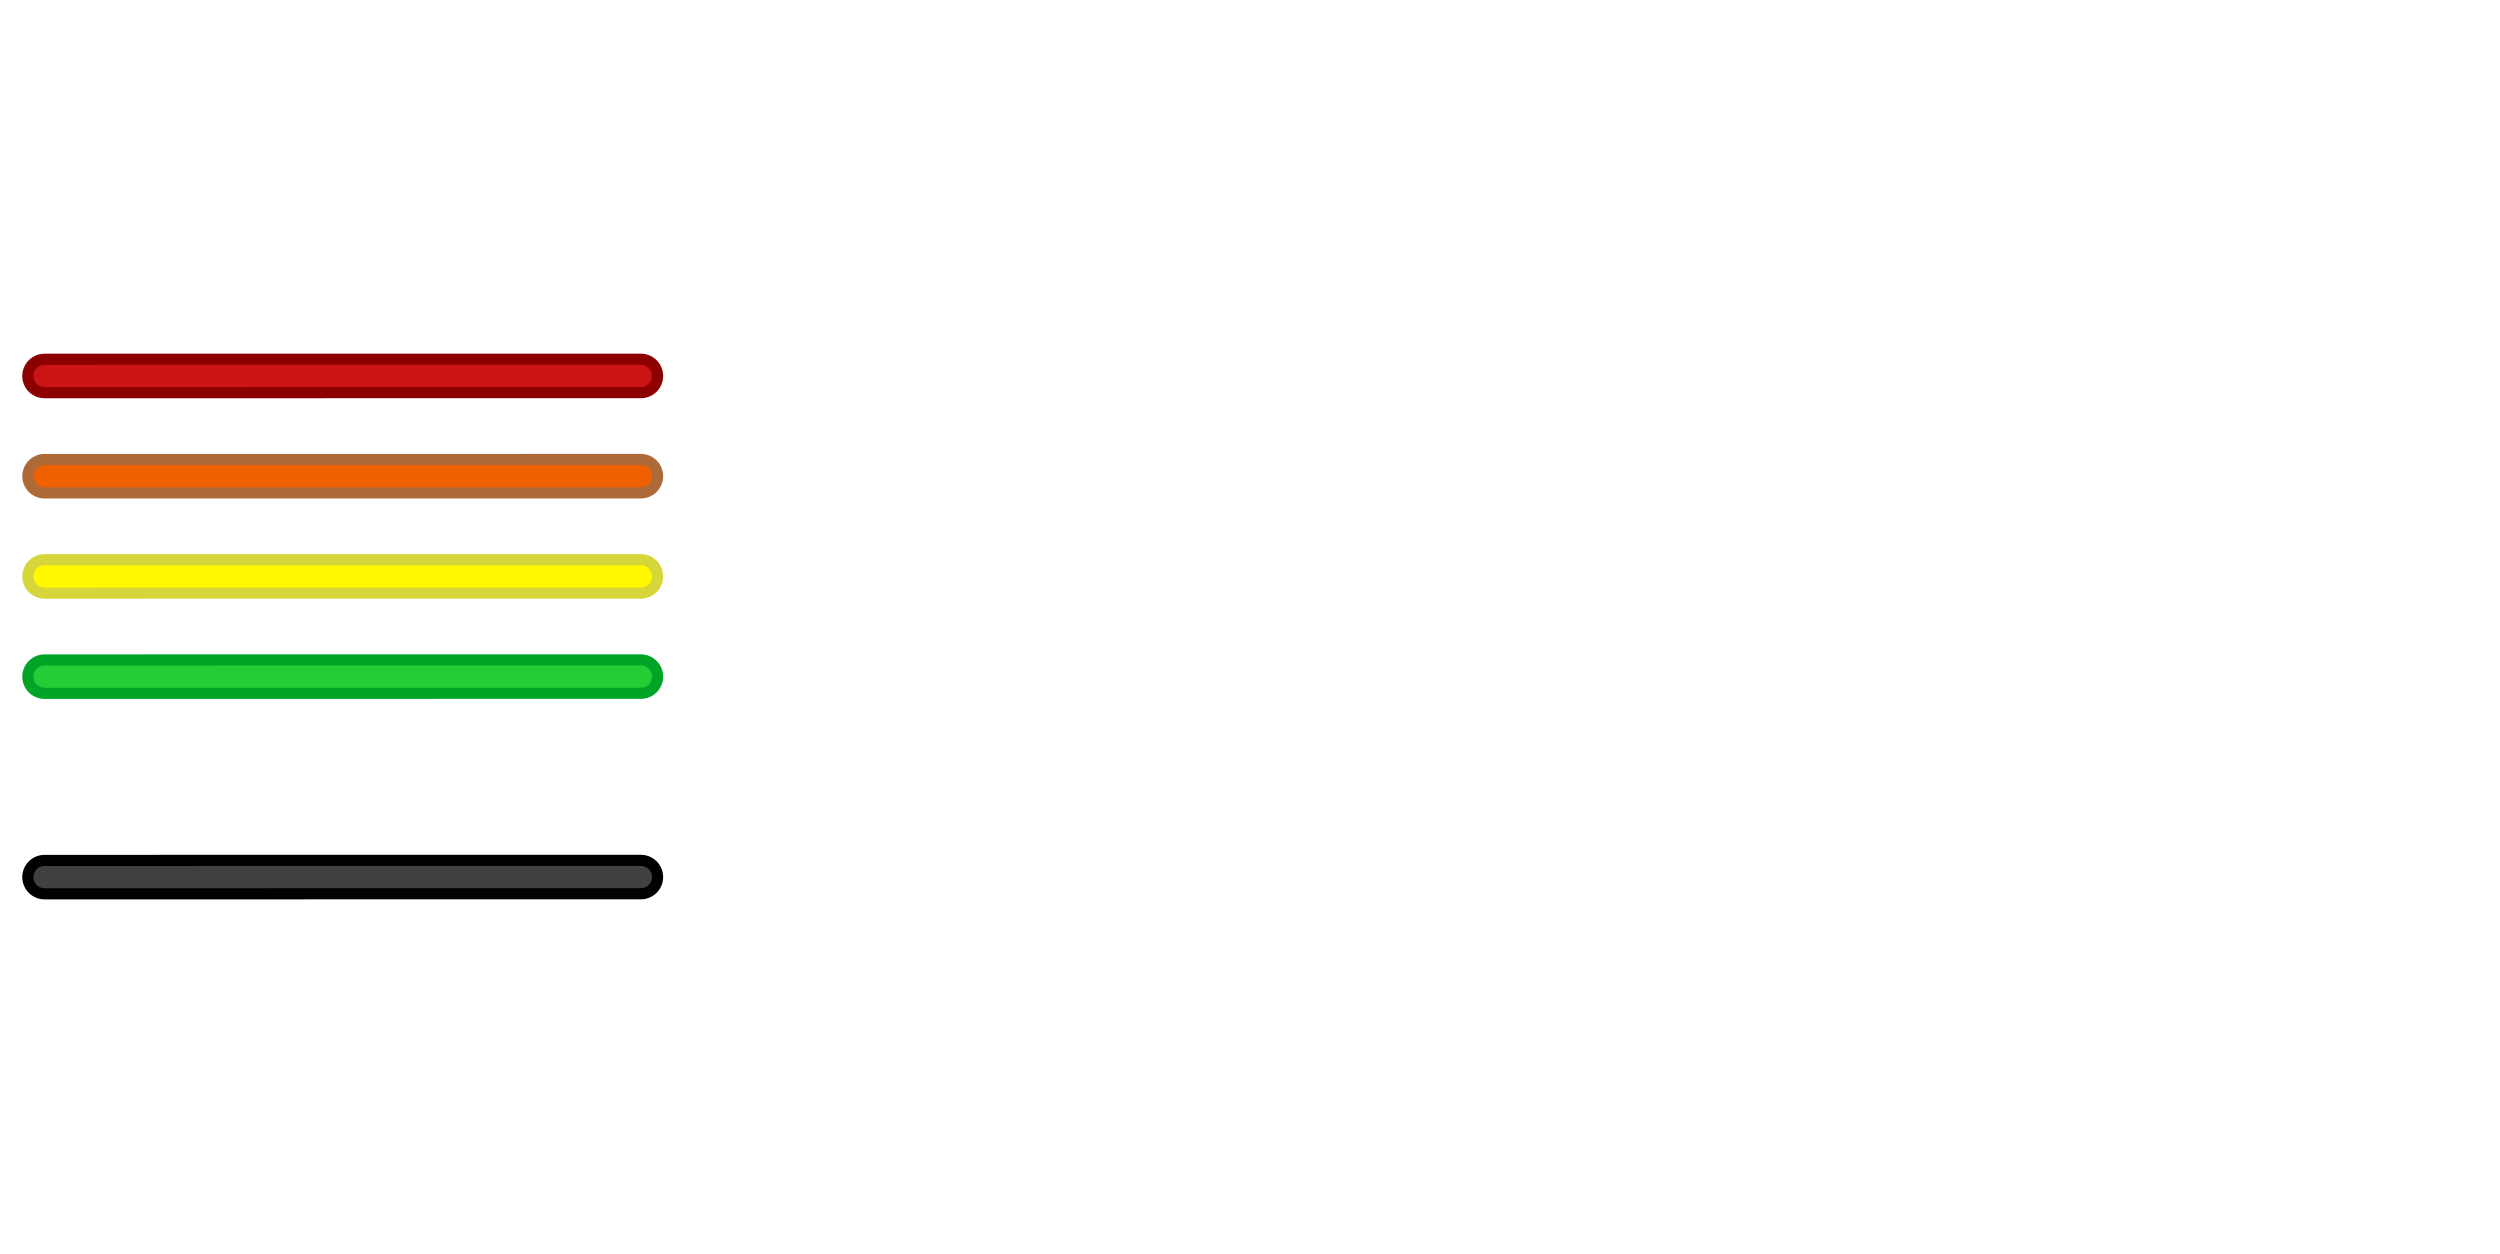
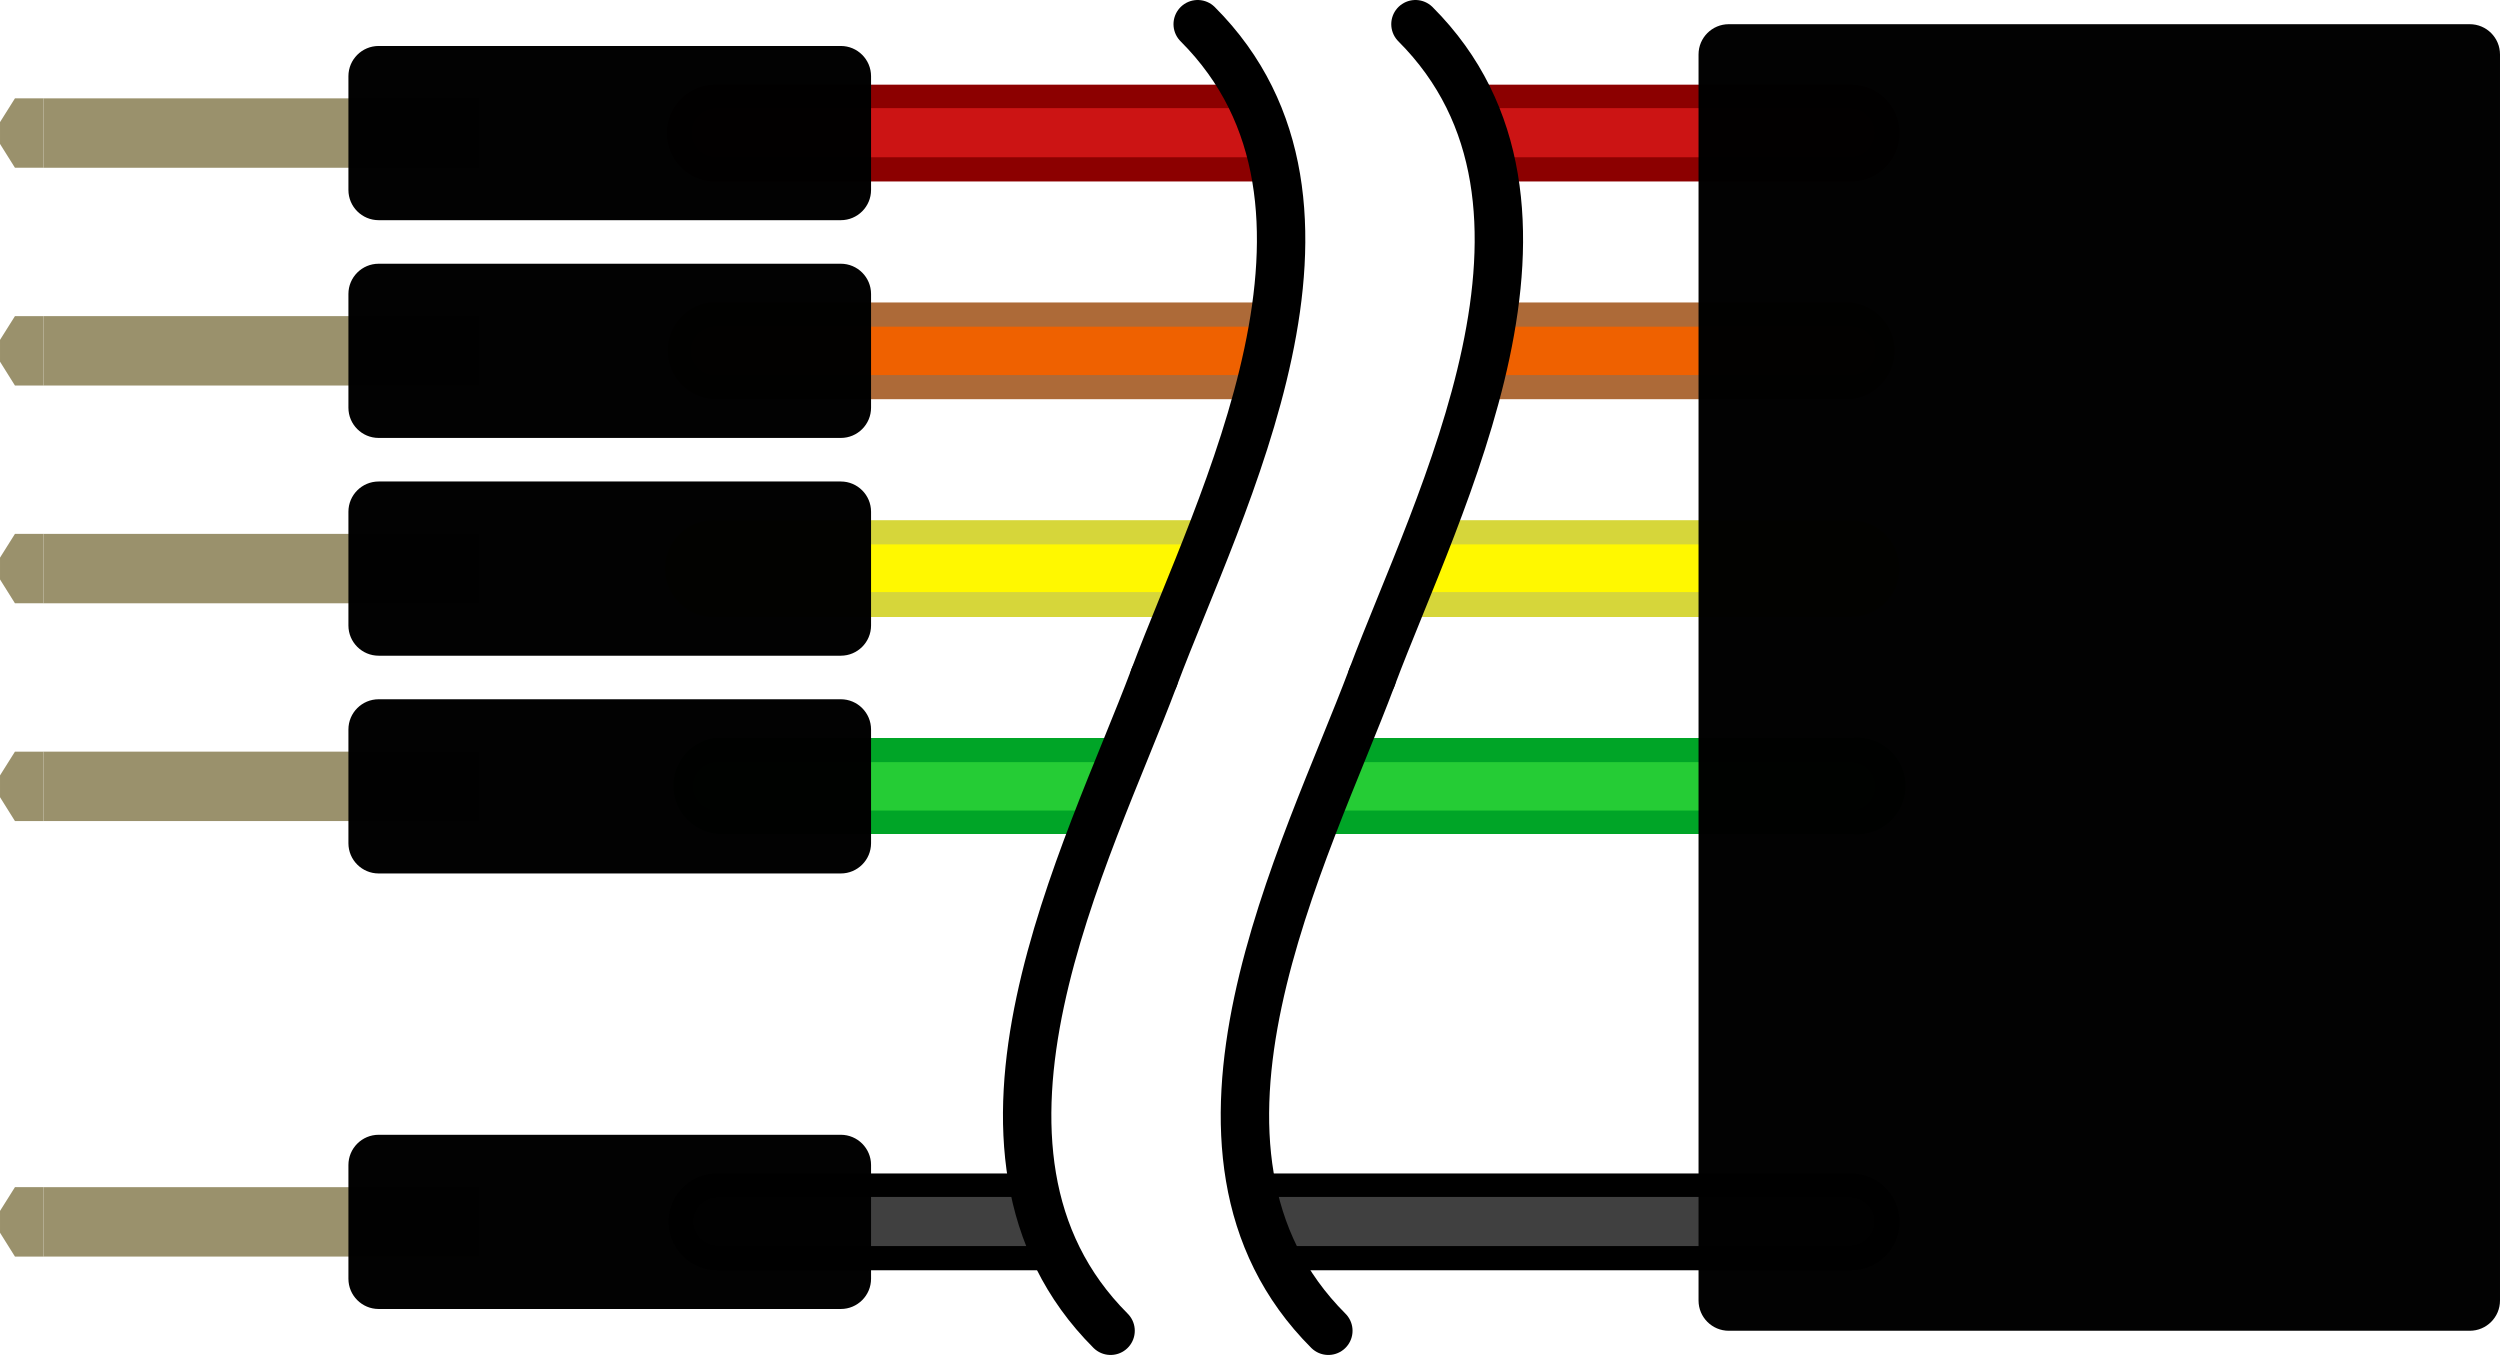
- <svg xmlns="http://www.w3.org/2000/svg" version="1.2" baseProfile="tiny" x="0in" y="0in" width="2.494in" height="1.25in" viewBox="0 0 179.599 90">
-   <g partID="854148590">
-     <line stroke-linecap="round" stroke="#8c0000" x1="3.2" y1="27.002" x2="46.04" y2="27" stroke-width="3.2" />
-     <line stroke-linecap="round" stroke="#cc1414" x1="3.2" y1="27.002" x2="46.04" y2="27" stroke-width="1.6" />
+ <svg xmlns="http://www.w3.org/2000/svg" version="1.2" x="0in" y="0in" width="103.324" height="56" viewBox="0 0 82.659 44.8" id="svg2">
+   <defs id="defs1782" />
+   <path style="font-size:medium;font-style:normal;font-variant:normal;font-weight:normal;font-stretch:normal;text-indent:0;text-align:start;text-decoration:none;line-height:normal;letter-spacing:normal;word-spacing:normal;text-transform:none;direction:ltr;block-progression:tb;writing-mode:lr-tb;text-anchor:start;baseline-shift:baseline;color:#000000;fill:#8c0000;fill-opacity:1;fill-rule:nonzero;stroke:none;stroke-width:3.2;marker:none;visibility:visible;display:inline;overflow:visible;enable-background:accumulate;font-family:Sans;-inkscape-font-specification:Sans" d="m 23.605,2.8 a 1.602,1.602 0 1 0 0.15,3.2 l 18.3,0 C 42.001,5.009 41.854,4.113 41.58,3.35 41.511,3.157 41.417,2.972 41.33,2.8 l -17.575,0 a 1.6,1.6 0 0 0 -0.15,0 z" id="path3066" />
+   <path style="font-size:medium;font-style:normal;font-variant:normal;font-weight:normal;font-stretch:normal;text-indent:0;text-align:start;text-decoration:none;line-height:normal;letter-spacing:normal;word-spacing:normal;text-transform:none;direction:ltr;block-progression:tb;writing-mode:lr-tb;text-anchor:start;baseline-shift:baseline;color:#000000;fill:#8c0000;fill-opacity:1;fill-rule:nonzero;stroke:none;stroke-width:3.2;marker:none;visibility:visible;display:inline;overflow:visible;enable-background:accumulate;font-family:Sans;-inkscape-font-specification:Sans" d="m 48.505,2.8 c 0.094,0.181 0.202,0.371 0.275,0.575 0.272,0.758 0.42,1.643 0.475,2.625 l 11.95,0 a 1.6,1.6 0 1 0 0,-3.2 l -12.7,0 z" id="line1752" />
+   <path style="font-size:medium;font-style:normal;font-variant:normal;font-weight:normal;font-stretch:normal;text-indent:0;text-align:start;text-decoration:none;line-height:normal;letter-spacing:normal;word-spacing:normal;text-transform:none;direction:ltr;block-progression:tb;writing-mode:lr-tb;text-anchor:start;baseline-shift:baseline;color:#000000;fill:#cc1414;fill-opacity:1;fill-rule:nonzero;stroke:none;stroke-width:1.6;marker:none;visibility:visible;display:inline;overflow:visible;enable-background:accumulate;font-family:Sans;-inkscape-font-specification:Sans" d="m 23.605,3.575 a 0.816,0.816 0 1 0 0.15,1.625 l 18.2,0 C 41.922,4.907 41.877,4.621 41.83,4.35 41.797,4.157 41.753,3.981 41.705,3.8 c -0.021,-0.074 -0.027,-0.153 -0.05,-0.225 l -17.9,0 a 0.8,0.8 0 0 0 -0.075,0 0.813,0.813 0 0 0 -0.075,0 z" id="path3026" />
+   <path style="font-size:medium;font-style:normal;font-variant:normal;font-weight:normal;font-stretch:normal;text-indent:0;text-align:start;text-decoration:none;line-height:normal;letter-spacing:normal;word-spacing:normal;text-transform:none;direction:ltr;block-progression:tb;writing-mode:lr-tb;text-anchor:start;baseline-shift:baseline;color:#000000;fill:#cc1414;fill-opacity:1;fill-rule:nonzero;stroke:none;stroke-width:1.6;marker:none;visibility:visible;display:inline;overflow:visible;enable-background:accumulate;font-family:Sans;-inkscape-font-specification:Sans" d="m 48.83,3.575 c 0.08,0.248 0.145,0.502 0.2,0.775 0.056,0.275 0.091,0.553 0.125,0.85 l 12.05,0 a 0.813,0.813 0 0 0 0,-1.625 l -12.375,0 z" id="line1754" />
+   <path style="font-size:medium;font-style:normal;font-variant:normal;font-weight:normal;font-stretch:normal;text-indent:0;text-align:start;text-decoration:none;line-height:normal;letter-spacing:normal;word-spacing:normal;text-transform:none;direction:ltr;block-progression:tb;writing-mode:lr-tb;text-anchor:start;baseline-shift:baseline;color:#000000;fill:#ad6a38;fill-opacity:1;fill-rule:nonzero;stroke:none;stroke-width:3.2;marker:none;visibility:visible;display:inline;overflow:visible;enable-background:accumulate;font-family:Sans;-inkscape-font-specification:Sans" d="m 23.43,10 a 1.611,1.611 0 0 0 0.325,3.2 l 17.525,0 c 0.24,-1.07 0.435,-2.151 0.575,-3.2 l -18.1,0 a 1.6,1.6 0 0 0 -0.15,0 1.611,1.611 0 0 0 -0.175,0 z" id="path3058" />
+   <path style="font-size:medium;font-style:normal;font-variant:normal;font-weight:normal;font-stretch:normal;text-indent:0;text-align:start;text-decoration:none;line-height:normal;letter-spacing:normal;word-spacing:normal;text-transform:none;direction:ltr;block-progression:tb;writing-mode:lr-tb;text-anchor:start;baseline-shift:baseline;color:#000000;fill:#ad6a38;fill-opacity:1;fill-rule:nonzero;stroke:none;stroke-width:3.2;marker:none;visibility:visible;display:inline;overflow:visible;enable-background:accumulate;font-family:Sans;-inkscape-font-specification:Sans" d="M 49.055,10 C 48.915,11.057 48.722,12.121 48.48,13.2 l 12.725,0 a 1.609,1.609 0 0 0 0,-3.2 l -12.15,0 z" id="line1758" />
+   <path style="font-size:medium;font-style:normal;font-variant:normal;font-weight:normal;font-stretch:normal;text-indent:0;text-align:start;text-decoration:none;line-height:normal;letter-spacing:normal;word-spacing:normal;text-transform:none;direction:ltr;block-progression:tb;writing-mode:lr-tb;text-anchor:start;baseline-shift:baseline;color:#000000;fill:#ef6100;fill-opacity:1;fill-rule:nonzero;stroke:none;stroke-width:1.6;marker:none;visibility:visible;display:inline;overflow:visible;enable-background:accumulate;font-family:Sans;-inkscape-font-specification:Sans" d="m 23.605,10.8 a 0.804,0.804 0 1 0 0.15,1.6 l 17.675,0 c 0.109,-0.534 0.216,-1.071 0.3,-1.6 l -17.975,0 a 0.8,0.8 0 0 0 -0.15,0 z" id="path3054" />
+   <path style="font-size:medium;font-style:normal;font-variant:normal;font-weight:normal;font-stretch:normal;text-indent:0;text-align:start;text-decoration:none;line-height:normal;letter-spacing:normal;word-spacing:normal;text-transform:none;direction:ltr;block-progression:tb;writing-mode:lr-tb;text-anchor:start;baseline-shift:baseline;color:#000000;fill:#ef6100;fill-opacity:1;fill-rule:nonzero;stroke:none;stroke-width:1.6;marker:none;visibility:visible;display:inline;overflow:visible;enable-background:accumulate;font-family:Sans;-inkscape-font-specification:Sans" d="m 48.93,10.8 c -0.084,0.534 -0.19,1.06 -0.3,1.6 l 12.575,0 a 0.8,0.8 0 1 0 0,-1.6 l -12.275,0 z" id="line1760" />
+   <path style="font-size:medium;font-style:normal;font-variant:normal;font-weight:normal;font-stretch:normal;text-indent:0;text-align:start;text-decoration:none;line-height:normal;letter-spacing:normal;word-spacing:normal;text-transform:none;direction:ltr;block-progression:tb;writing-mode:lr-tb;text-anchor:start;baseline-shift:baseline;color:#000000;fill:#d6d63a;fill-opacity:1;fill-rule:nonzero;stroke:none;stroke-width:3.2;marker:none;visibility:visible;display:inline;overflow:visible;enable-background:accumulate;font-family:Sans;-inkscape-font-specification:Sans" d="m 23.43,17.2 a 1.608,1.608 0 1 0 0.325,3.2 l 15.25,0 c 0.398,-0.963 0.803,-2.037 1.175,-3.2 l -16.425,0 a 1.6,1.6 0 0 0 -0.325,0 z" id="path3050" />
+   <path style="font-size:medium;font-style:normal;font-variant:normal;font-weight:normal;font-stretch:normal;text-indent:0;text-align:start;text-decoration:none;line-height:normal;letter-spacing:normal;word-spacing:normal;text-transform:none;direction:ltr;block-progression:tb;writing-mode:lr-tb;text-anchor:start;baseline-shift:baseline;color:#000000;fill:#d6d63a;fill-opacity:1;fill-rule:nonzero;stroke:none;stroke-width:3.2;marker:none;visibility:visible;display:inline;overflow:visible;enable-background:accumulate;font-family:Sans;-inkscape-font-specification:Sans" d="m 47.38,17.2 c -0.372,1.164 -0.777,2.236 -1.175,3.2 l 15,0 a 1.6,1.6 0 1 0 0,-3.2 l -13.825,0 z" id="line1764" />
+   <path style="font-size:medium;font-style:normal;font-variant:normal;font-weight:normal;font-stretch:normal;text-indent:0;text-align:start;text-decoration:none;line-height:normal;letter-spacing:normal;word-spacing:normal;text-transform:none;direction:ltr;block-progression:tb;writing-mode:lr-tb;text-anchor:start;baseline-shift:baseline;color:#000000;fill:#fff800;fill-opacity:1;fill-rule:nonzero;stroke:none;stroke-width:1.6;marker:none;visibility:visible;display:inline;overflow:visible;enable-background:accumulate;font-family:Sans;-inkscape-font-specification:Sans" d="m 23.605,18 a 0.8,0.8 0 0 0 0.15,1.575 l 15.575,0 c 0.195,-0.507 0.411,-1.02 0.6,-1.575 l -16.175,0 a 0.8,0.8 0 0 0 -0.075,0 0.8,0.8 0 0 0 -0.075,0 z" id="path3046" />
+   <path style="font-size:medium;font-style:normal;font-variant:normal;font-weight:normal;font-stretch:normal;text-indent:0;text-align:start;text-decoration:none;line-height:normal;letter-spacing:normal;word-spacing:normal;text-transform:none;direction:ltr;block-progression:tb;writing-mode:lr-tb;text-anchor:start;baseline-shift:baseline;color:#000000;fill:#fff800;fill-opacity:1;fill-rule:nonzero;stroke:none;stroke-width:1.6;marker:none;visibility:visible;display:inline;overflow:visible;enable-background:accumulate;font-family:Sans;-inkscape-font-specification:Sans" d="m 47.13,18 c -0.186,0.547 -0.383,1.074 -0.575,1.575 l 14.65,0 a 0.8,0.8 0 1 0 0,-1.575 l -14.075,0 z" id="line1766" />
+   <path style="font-size:medium;font-style:normal;font-variant:normal;font-weight:normal;font-stretch:normal;text-indent:0;text-align:start;text-decoration:none;line-height:normal;letter-spacing:normal;word-spacing:normal;text-transform:none;direction:ltr;block-progression:tb;writing-mode:lr-tb;text-anchor:start;baseline-shift:baseline;color:#000000;fill:#00a527;fill-opacity:1;fill-rule:nonzero;stroke:none;stroke-width:3.2;marker:none;visibility:visible;display:inline;overflow:visible;enable-background:accumulate;font-family:Sans;-inkscape-font-specification:Sans" d="m 23.605,24.4 a 1.6,1.6 0 0 0 0.15,3.175 l 12.325,0 c 0.182,-0.57 0.358,-1.119 0.55,-1.65 0.19,-0.526 0.382,-1.027 0.575,-1.5 0.003,-0.007 -0.003,-0.018 0,-0.025 l -13.45,0 a 1.6,1.6 0 0 0 -0.15,0 z" id="path3042" />
+   <path style="font-size:medium;font-style:normal;font-variant:normal;font-weight:normal;font-stretch:normal;text-indent:0;text-align:start;text-decoration:none;line-height:normal;letter-spacing:normal;word-spacing:normal;text-transform:none;direction:ltr;block-progression:tb;writing-mode:lr-tb;text-anchor:start;baseline-shift:baseline;color:#000000;fill:#00a527;fill-opacity:1;fill-rule:nonzero;stroke:none;stroke-width:3.2;marker:none;visibility:visible;display:inline;overflow:visible;enable-background:accumulate;font-family:Sans;-inkscape-font-specification:Sans" d="m 44.405,24.4 c -0.196,0.479 -0.382,0.991 -0.575,1.525 -0.187,0.531 -0.367,1.078 -0.55,1.65 l 17.925,0 a 1.6,1.6 0 1 0 0,-3.175 l -16.8,0 z" id="line1770" />
+   <path style="font-size:medium;font-style:normal;font-variant:normal;font-weight:normal;font-stretch:normal;text-indent:0;text-align:start;text-decoration:none;line-height:normal;letter-spacing:normal;word-spacing:normal;text-transform:none;direction:ltr;block-progression:tb;writing-mode:lr-tb;text-anchor:start;baseline-shift:baseline;color:#000000;fill:#25cc35;fill-opacity:1;fill-rule:nonzero;stroke:none;stroke-width:1.6;marker:none;visibility:visible;display:inline;overflow:visible;enable-background:accumulate;font-family:Sans;-inkscape-font-specification:Sans" d="m 23.605,25.2 a 0.804,0.804 0 0 0 0.15,1.6 l 12.55,0 c 0.188,-0.556 0.38,-1.09 0.575,-1.6 l -13.125,0 a 0.8,0.8 0 0 0 -0.15,0 z" id="path3038" />
+   <path style="font-size:medium;font-style:normal;font-variant:normal;font-weight:normal;font-stretch:normal;text-indent:0;text-align:start;text-decoration:none;line-height:normal;letter-spacing:normal;word-spacing:normal;text-transform:none;direction:ltr;block-progression:tb;writing-mode:lr-tb;text-anchor:start;baseline-shift:baseline;color:#000000;fill:#25cc35;fill-opacity:1;fill-rule:nonzero;stroke:none;stroke-width:1.6;marker:none;visibility:visible;display:inline;overflow:visible;enable-background:accumulate;font-family:Sans;-inkscape-font-specification:Sans" d="m 44.105,25.2 c -0.195,0.51 -0.386,1.044 -0.575,1.6 l 17.675,0 a 0.8,0.8 0 1 0 0,-1.6 l -17.1,0 z" id="line1772" />
+   <path style="font-size:medium;font-style:normal;font-variant:normal;font-weight:normal;font-stretch:normal;text-indent:0;text-align:start;text-decoration:none;line-height:normal;letter-spacing:normal;word-spacing:normal;text-transform:none;direction:ltr;block-progression:tb;writing-mode:lr-tb;text-anchor:start;baseline-shift:baseline;color:#000000;fill:#000000;fill-opacity:1;fill-rule:nonzero;stroke:none;stroke-width:3.2;marker:none;visibility:visible;display:inline;overflow:visible;enable-background:accumulate;font-family:Sans;-inkscape-font-specification:Sans" d="m 23.605,38.8 a 1.602,1.602 0 0 0 0.15,3.2 l 11.175,0 c -0.003,-0.007 0.003,-0.018 0,-0.025 -0.091,-0.187 -0.176,-0.369 -0.25,-0.575 -0.133,-0.372 -0.243,-0.795 -0.325,-1.225 -0.005,-0.025 -0.02,-0.05 -0.025,-0.075 -0.036,-0.197 -0.05,-0.393 -0.075,-0.6 -0.018,-0.148 -0.038,-0.297 -0.05,-0.45 -0.007,-0.085 -0.02,-0.163 -0.025,-0.25 l -10.425,0 a 1.6,1.6 0 0 0 -0.15,0 z" id="path3034" />
+   <path style="font-size:medium;font-style:normal;font-variant:normal;font-weight:normal;font-stretch:normal;text-indent:0;text-align:start;text-decoration:none;line-height:normal;letter-spacing:normal;word-spacing:normal;text-transform:none;direction:ltr;block-progression:tb;writing-mode:lr-tb;text-anchor:start;baseline-shift:baseline;color:#000000;fill:#000000;fill-opacity:1;fill-rule:nonzero;stroke:none;stroke-width:3.2;marker:none;visibility:visible;display:inline;overflow:visible;enable-background:accumulate;font-family:Sans;-inkscape-font-specification:Sans" d="m 41.38,38.8 c 0.004,0.076 0.019,0.15 0.025,0.225 0.013,0.166 0.03,0.339 0.05,0.5 0.025,0.207 0.039,0.403 0.075,0.6 0.005,0.025 0.02,0.05 0.025,0.075 0.084,0.439 0.189,0.847 0.325,1.225 0.07,0.195 0.14,0.373 0.225,0.55 0.005,0.011 0.02,0.015 0.025,0.025 l 19.075,0 a 1.6,1.6 0 1 0 0,-3.2 l -19.825,0 z" id="line1776" />
+   <path style="font-size:medium;font-style:normal;font-variant:normal;font-weight:normal;font-stretch:normal;text-indent:0;text-align:start;text-decoration:none;line-height:normal;letter-spacing:normal;word-spacing:normal;text-transform:none;direction:ltr;block-progression:tb;writing-mode:lr-tb;text-anchor:start;baseline-shift:baseline;color:#000000;fill:#404040;fill-opacity:1;fill-rule:nonzero;stroke:none;stroke-width:1.6;marker:none;visibility:visible;display:inline;overflow:visible;enable-background:accumulate;font-family:Sans;-inkscape-font-specification:Sans" d="m 23.68,39.575 a 0.813,0.813 0 0 0 0.075,1.625 l 10.85,0 C 34.445,40.708 34.33,40.159 34.255,39.575 l -10.5,0 a 0.8,0.8 0 0 0 -0.075,0 z" id="path3030" />
+   <path style="font-size:medium;font-style:normal;font-variant:normal;font-weight:normal;font-stretch:normal;text-indent:0;text-align:start;text-decoration:none;line-height:normal;letter-spacing:normal;word-spacing:normal;text-transform:none;direction:ltr;block-progression:tb;writing-mode:lr-tb;text-anchor:start;baseline-shift:baseline;color:#000000;fill:#404040;fill-opacity:1;fill-rule:nonzero;stroke:none;stroke-width:1.6;marker:none;visibility:visible;display:inline;overflow:visible;enable-background:accumulate;font-family:Sans;-inkscape-font-specification:Sans" d="m 41.455,39.575 c 0.073,0.585 0.191,1.132 0.35,1.625 l 19.4,0 a 0.813,0.813 0 0 0 0,-1.625 l -19.75,0 z" id="line1778" />
+   <rect style="opacity:0.99;fill:#000000;fill-opacity:1;fill-rule:nonzero;stroke:none" id="rect4761" width="26.499" height="43.2" x="56.16" y="0.8" rx="1" ry="1" />
+   <g id="g3073" transform="translate(-4.319989,-6.800016)">
+     <g id="g3077" transform="translate(-92.15989,-17.59998)">
+       <path d="m 96.974,27.652 0.946,0 0,2.295 -0.946,0 -0.494,-0.789 0,-0.72 z" id="path3079" gorn="0.3.0.0.0.0.0.0.1.11" style="fill:#9a916c;fill-opacity:1;stroke:none" />
+       <rect style="fill:#9a916c;fill-opacity:1;stroke:none" gorn="0.3.0.0.0.0.0.0.1.5" y="27.652" x="97.92" height="2.295" id="rect3081" width="14.4" />
+     </g>
+     <rect style="opacity:0.99;fill:#000000;fill-opacity:1;fill-rule:nonzero;stroke:none" id="rect3075" width="17.28" height="5.76" x="15.84" y="8.32" rx="1" ry="1" />
  </g>
-   <g partID="854148700">
-     <line stroke-linecap="round" stroke="#ad6a38" x1="3.2" y1="34.202" x2="46.04" y2="34.2" stroke-width="3.2" />
-     <line stroke-linecap="round" stroke="#ef6100" x1="3.2" y1="34.202" x2="46.04" y2="34.2" stroke-width="1.6" />
+   <g transform="translate(-4.319989,29.19999)" id="g3083">
+     <g transform="translate(-92.15989,-17.59998)" id="g3085">
+       <path style="fill:#9a916c;fill-opacity:1;stroke:none" gorn="0.3.0.0.0.0.0.0.1.11" id="path3087" d="m 96.974,27.652 0.946,0 0,2.295 -0.946,0 -0.494,-0.789 0,-0.72 z" />
+       <rect width="14.4" id="rect3089" height="2.295" x="97.92" y="27.652" gorn="0.3.0.0.0.0.0.0.1.5" style="fill:#9a916c;fill-opacity:1;stroke:none" />
+     </g>
+     <rect ry="1" rx="1" y="8.32" x="15.84" height="5.76" width="17.28" id="rect3091" style="opacity:0.99;fill:#000000;fill-opacity:1;fill-rule:nonzero;stroke:none" />
  </g>
-   <g partID="854148890">
-     <line stroke-linecap="round" stroke="#d6d63a" x1="3.2" y1="41.403" x2="46.04" y2="41.4" stroke-width="3.2" />
-     <line stroke-linecap="round" stroke="#fff800" x1="3.2" y1="41.403" x2="46.04" y2="41.4" stroke-width="1.6" />
+   <g id="g3093" transform="translate(-4.319989,0.3999868)">
+     <g id="g3095" transform="translate(-92.15989,-17.59998)">
+       <path d="m 96.974,27.652 0.946,0 0,2.295 -0.946,0 -0.494,-0.789 0,-0.72 z" id="path3097" gorn="0.3.0.0.0.0.0.0.1.11" style="fill:#9a916c;fill-opacity:1;stroke:none" />
+       <rect style="fill:#9a916c;fill-opacity:1;stroke:none" gorn="0.3.0.0.0.0.0.0.1.5" y="27.652" x="97.92" height="2.295" id="rect3099" width="14.4" />
+     </g>
+     <rect style="opacity:0.99;fill:#000000;fill-opacity:1;fill-rule:nonzero;stroke:none" id="rect3101" width="17.28" height="5.76" x="15.84" y="8.32" rx="1" ry="1" />
  </g>
-   <g partID="854148960">
-     <line stroke-linecap="round" stroke="#00a527" x1="3.2" y1="48.602" x2="46.04" y2="48.6" stroke-width="3.2" />
-     <line stroke-linecap="round" stroke="#25cc35" x1="3.2" y1="48.602" x2="46.04" y2="48.6" stroke-width="1.6" />
+   <g transform="translate(-4.319989,7.599987)" id="g3103">
+     <g transform="translate(-92.15989,-17.59998)" id="g3105">
+       <path style="fill:#9a916c;fill-opacity:1;stroke:none" gorn="0.3.0.0.0.0.0.0.1.11" id="path3107" d="m 96.974,27.652 0.946,0 0,2.295 -0.946,0 -0.494,-0.789 0,-0.72 z" />
+       <rect width="14.4" id="rect3109" height="2.295" x="97.92" y="27.652" gorn="0.3.0.0.0.0.0.0.1.5" style="fill:#9a916c;fill-opacity:1;stroke:none" />
+     </g>
+     <rect ry="1" rx="1" y="8.32" x="15.84" height="5.76" width="17.28" id="rect3111" style="opacity:0.99;fill:#000000;fill-opacity:1;fill-rule:nonzero;stroke:none" />
  </g>
-   <g partID="854149100">
-     <line stroke-linecap="round" stroke="#000000" x1="3.2" y1="63.004" x2="46.04" y2="63" stroke-width="3.2" />
-     <line stroke-linecap="round" stroke="#404040" x1="3.2" y1="63.004" x2="46.04" y2="63" stroke-width="1.6" />
+   <g id="g3113" transform="translate(-4.319989,14.79999)">
+     <g id="g3115" transform="translate(-92.15989,-17.59998)">
+       <path d="m 96.974,27.652 0.946,0 0,2.295 -0.946,0 -0.494,-0.789 0,-0.72 z" id="path3117" gorn="0.3.0.0.0.0.0.0.1.11" style="fill:#9a916c;fill-opacity:1;stroke:none" />
+       <rect style="fill:#9a916c;fill-opacity:1;stroke:none" gorn="0.3.0.0.0.0.0.0.1.5" y="27.652" x="97.92" height="2.295" id="rect3119" width="14.4" />
+     </g>
+     <rect style="opacity:0.99;fill:#000000;fill-opacity:1;fill-rule:nonzero;stroke:none" id="rect3121" width="17.28" height="5.76" x="15.84" y="8.32" rx="1" ry="1" />
+   </g>
+   <g id="g4072" transform="translate(-18.71999,0.3999878)">
+     <path style="fill:none;stroke:#000000;stroke-width:1.6;stroke-linecap:round;stroke-linejoin:round;stroke-miterlimit:4;stroke-opacity:1;stroke-dasharray:none;stroke-dashoffset:0" d="m 56.88,22 c -2.16,5.76 -7.405,15.635 -1.44,21.6" id="path3025" />
+     <path id="path4070" d="M 56.88,22 C 59.04,16.24 64.285,6.365 58.32,0.4" style="fill:none;stroke:#000000;stroke-width:1.6;stroke-linecap:round;stroke-linejoin:round;stroke-miterlimit:4;stroke-opacity:1;stroke-dasharray:none;stroke-dashoffset:0" />
+   </g>
+   <g id="g4076" transform="translate(-11.51997,0.3999878)">
+     <path id="path4078" d="m 56.88,22 c -2.16,5.76 -7.405,15.635 -1.44,21.6" style="fill:none;stroke:#000000;stroke-width:1.6;stroke-linecap:round;stroke-linejoin:round;stroke-miterlimit:4;stroke-opacity:1;stroke-dasharray:none;stroke-dashoffset:0" />
+     <path style="fill:none;stroke:#000000;stroke-width:1.6;stroke-linecap:round;stroke-linejoin:round;stroke-miterlimit:4;stroke-opacity:1;stroke-dasharray:none;stroke-dashoffset:0" d="M 56.88,22 C 59.04,16.24 64.285,6.365 58.32,0.4" id="path4080" />
  </g>
</svg>
